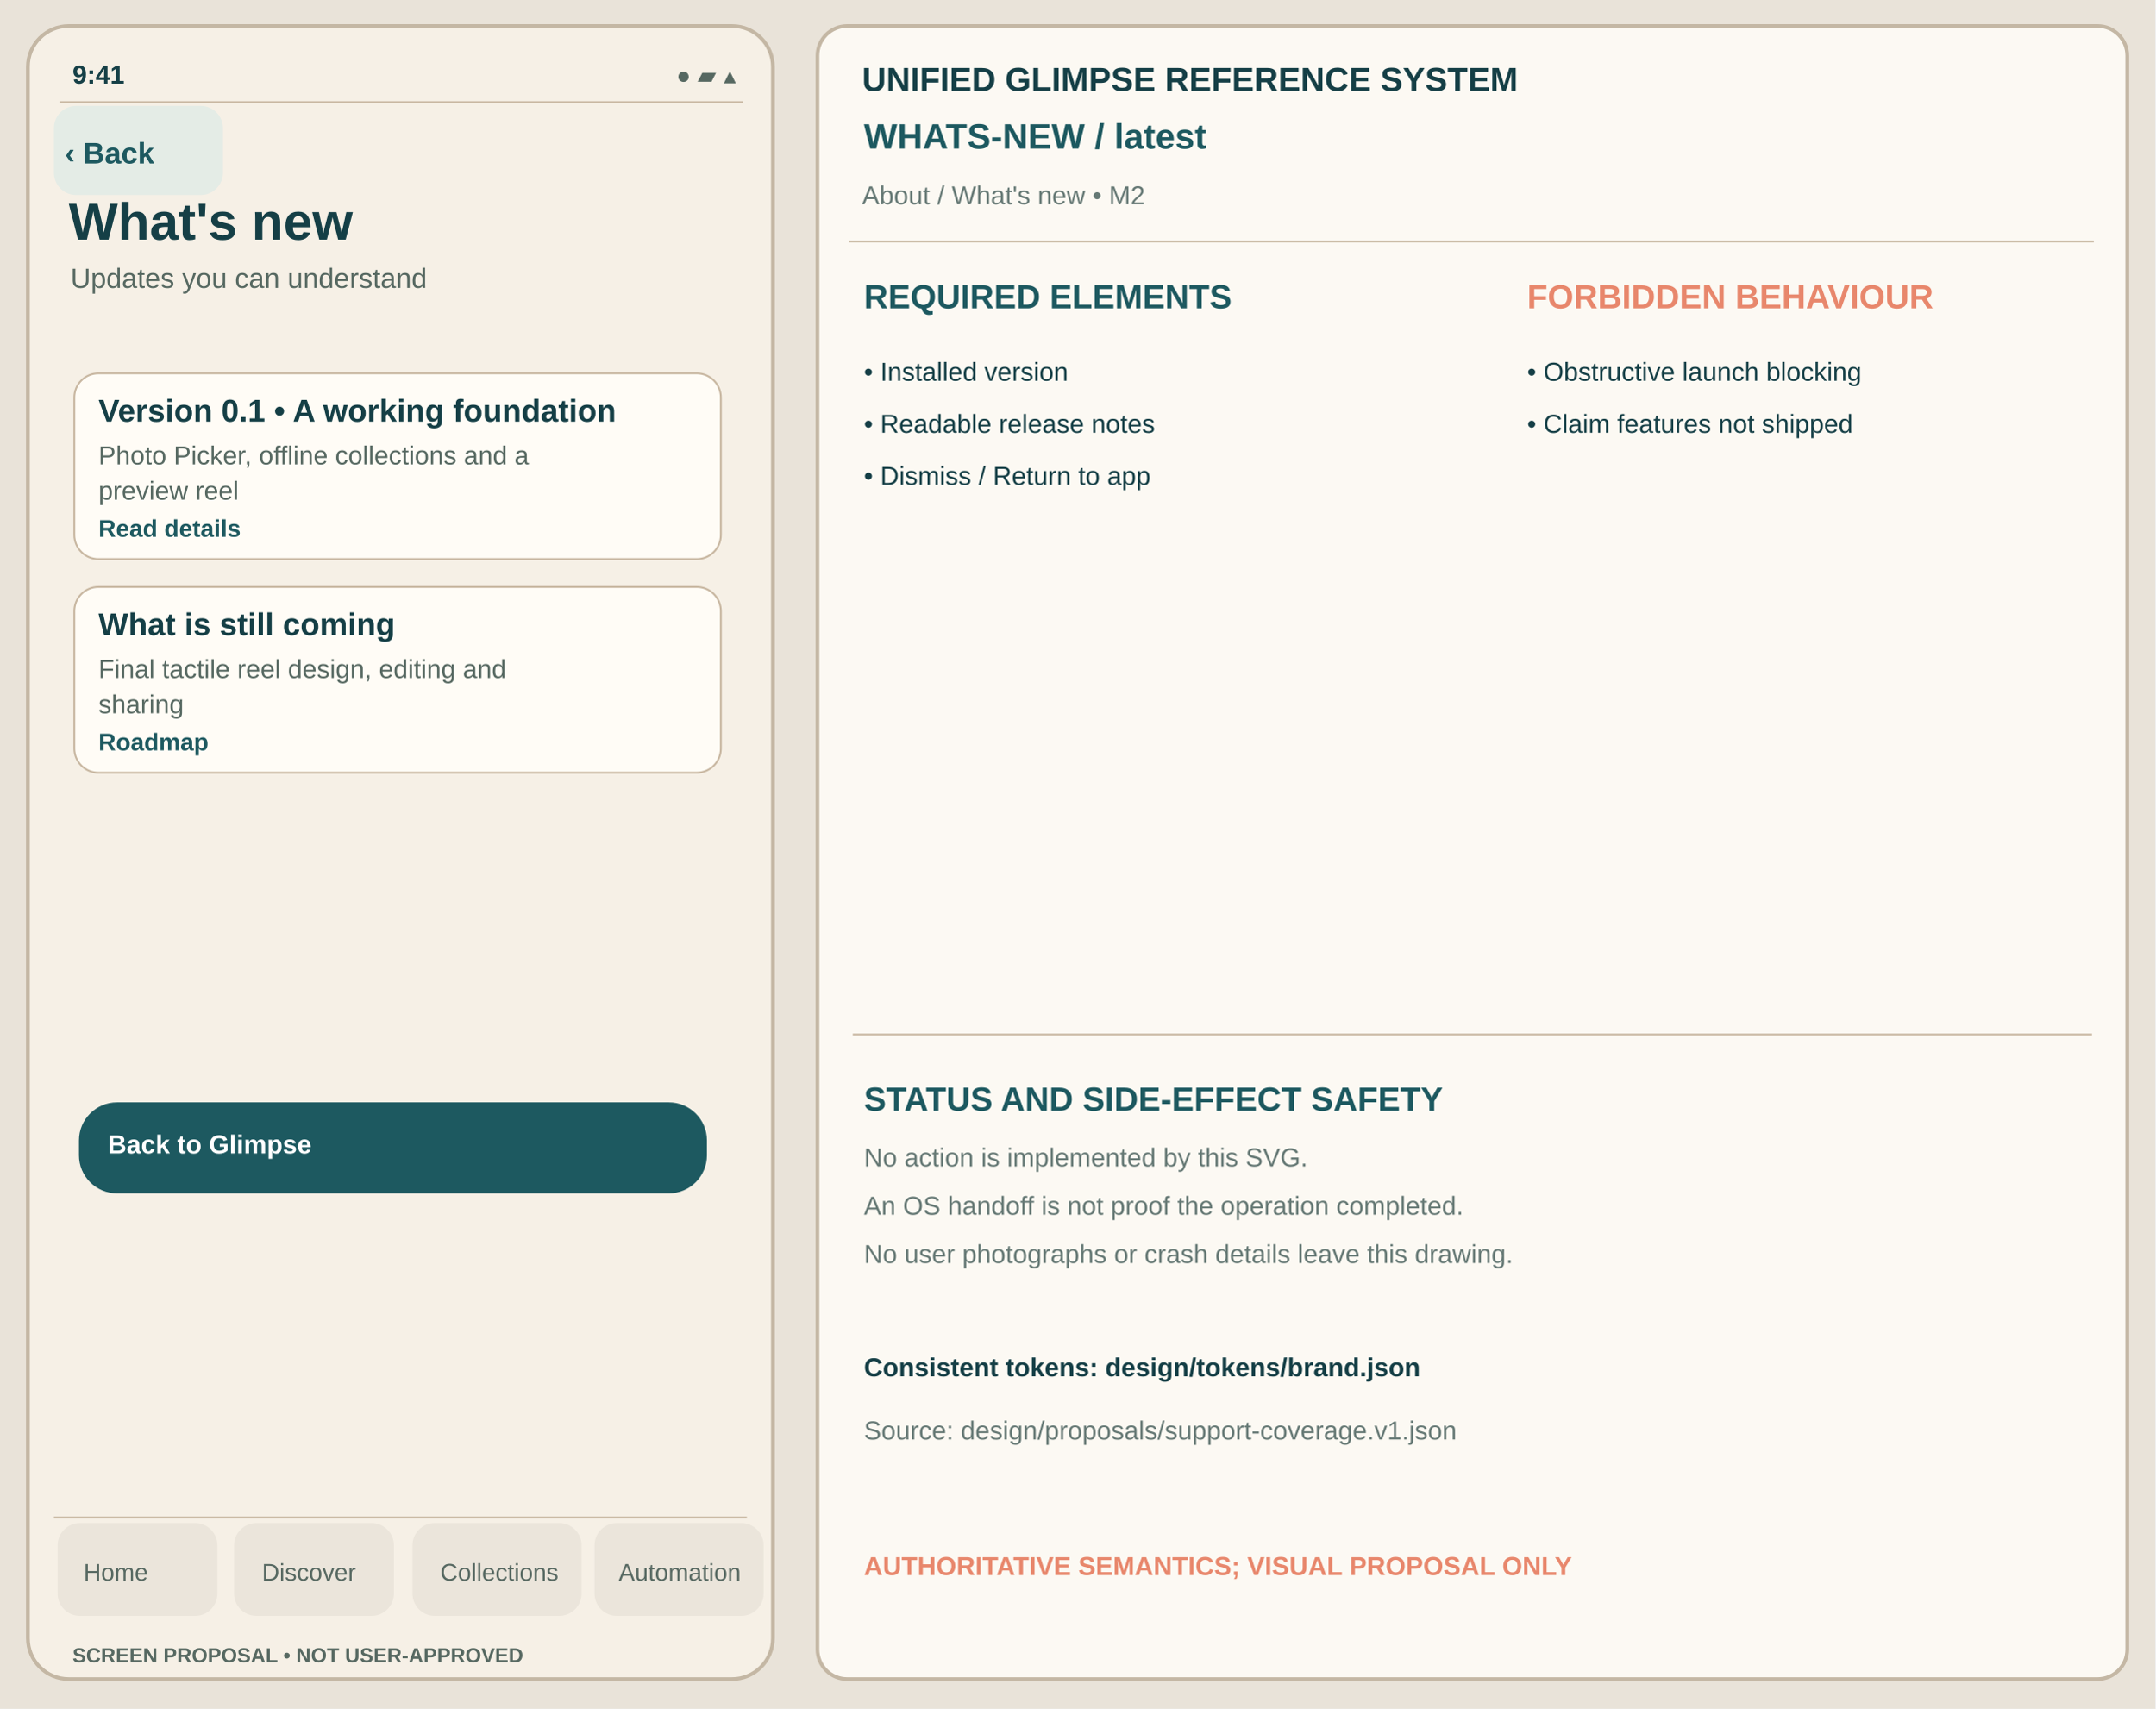
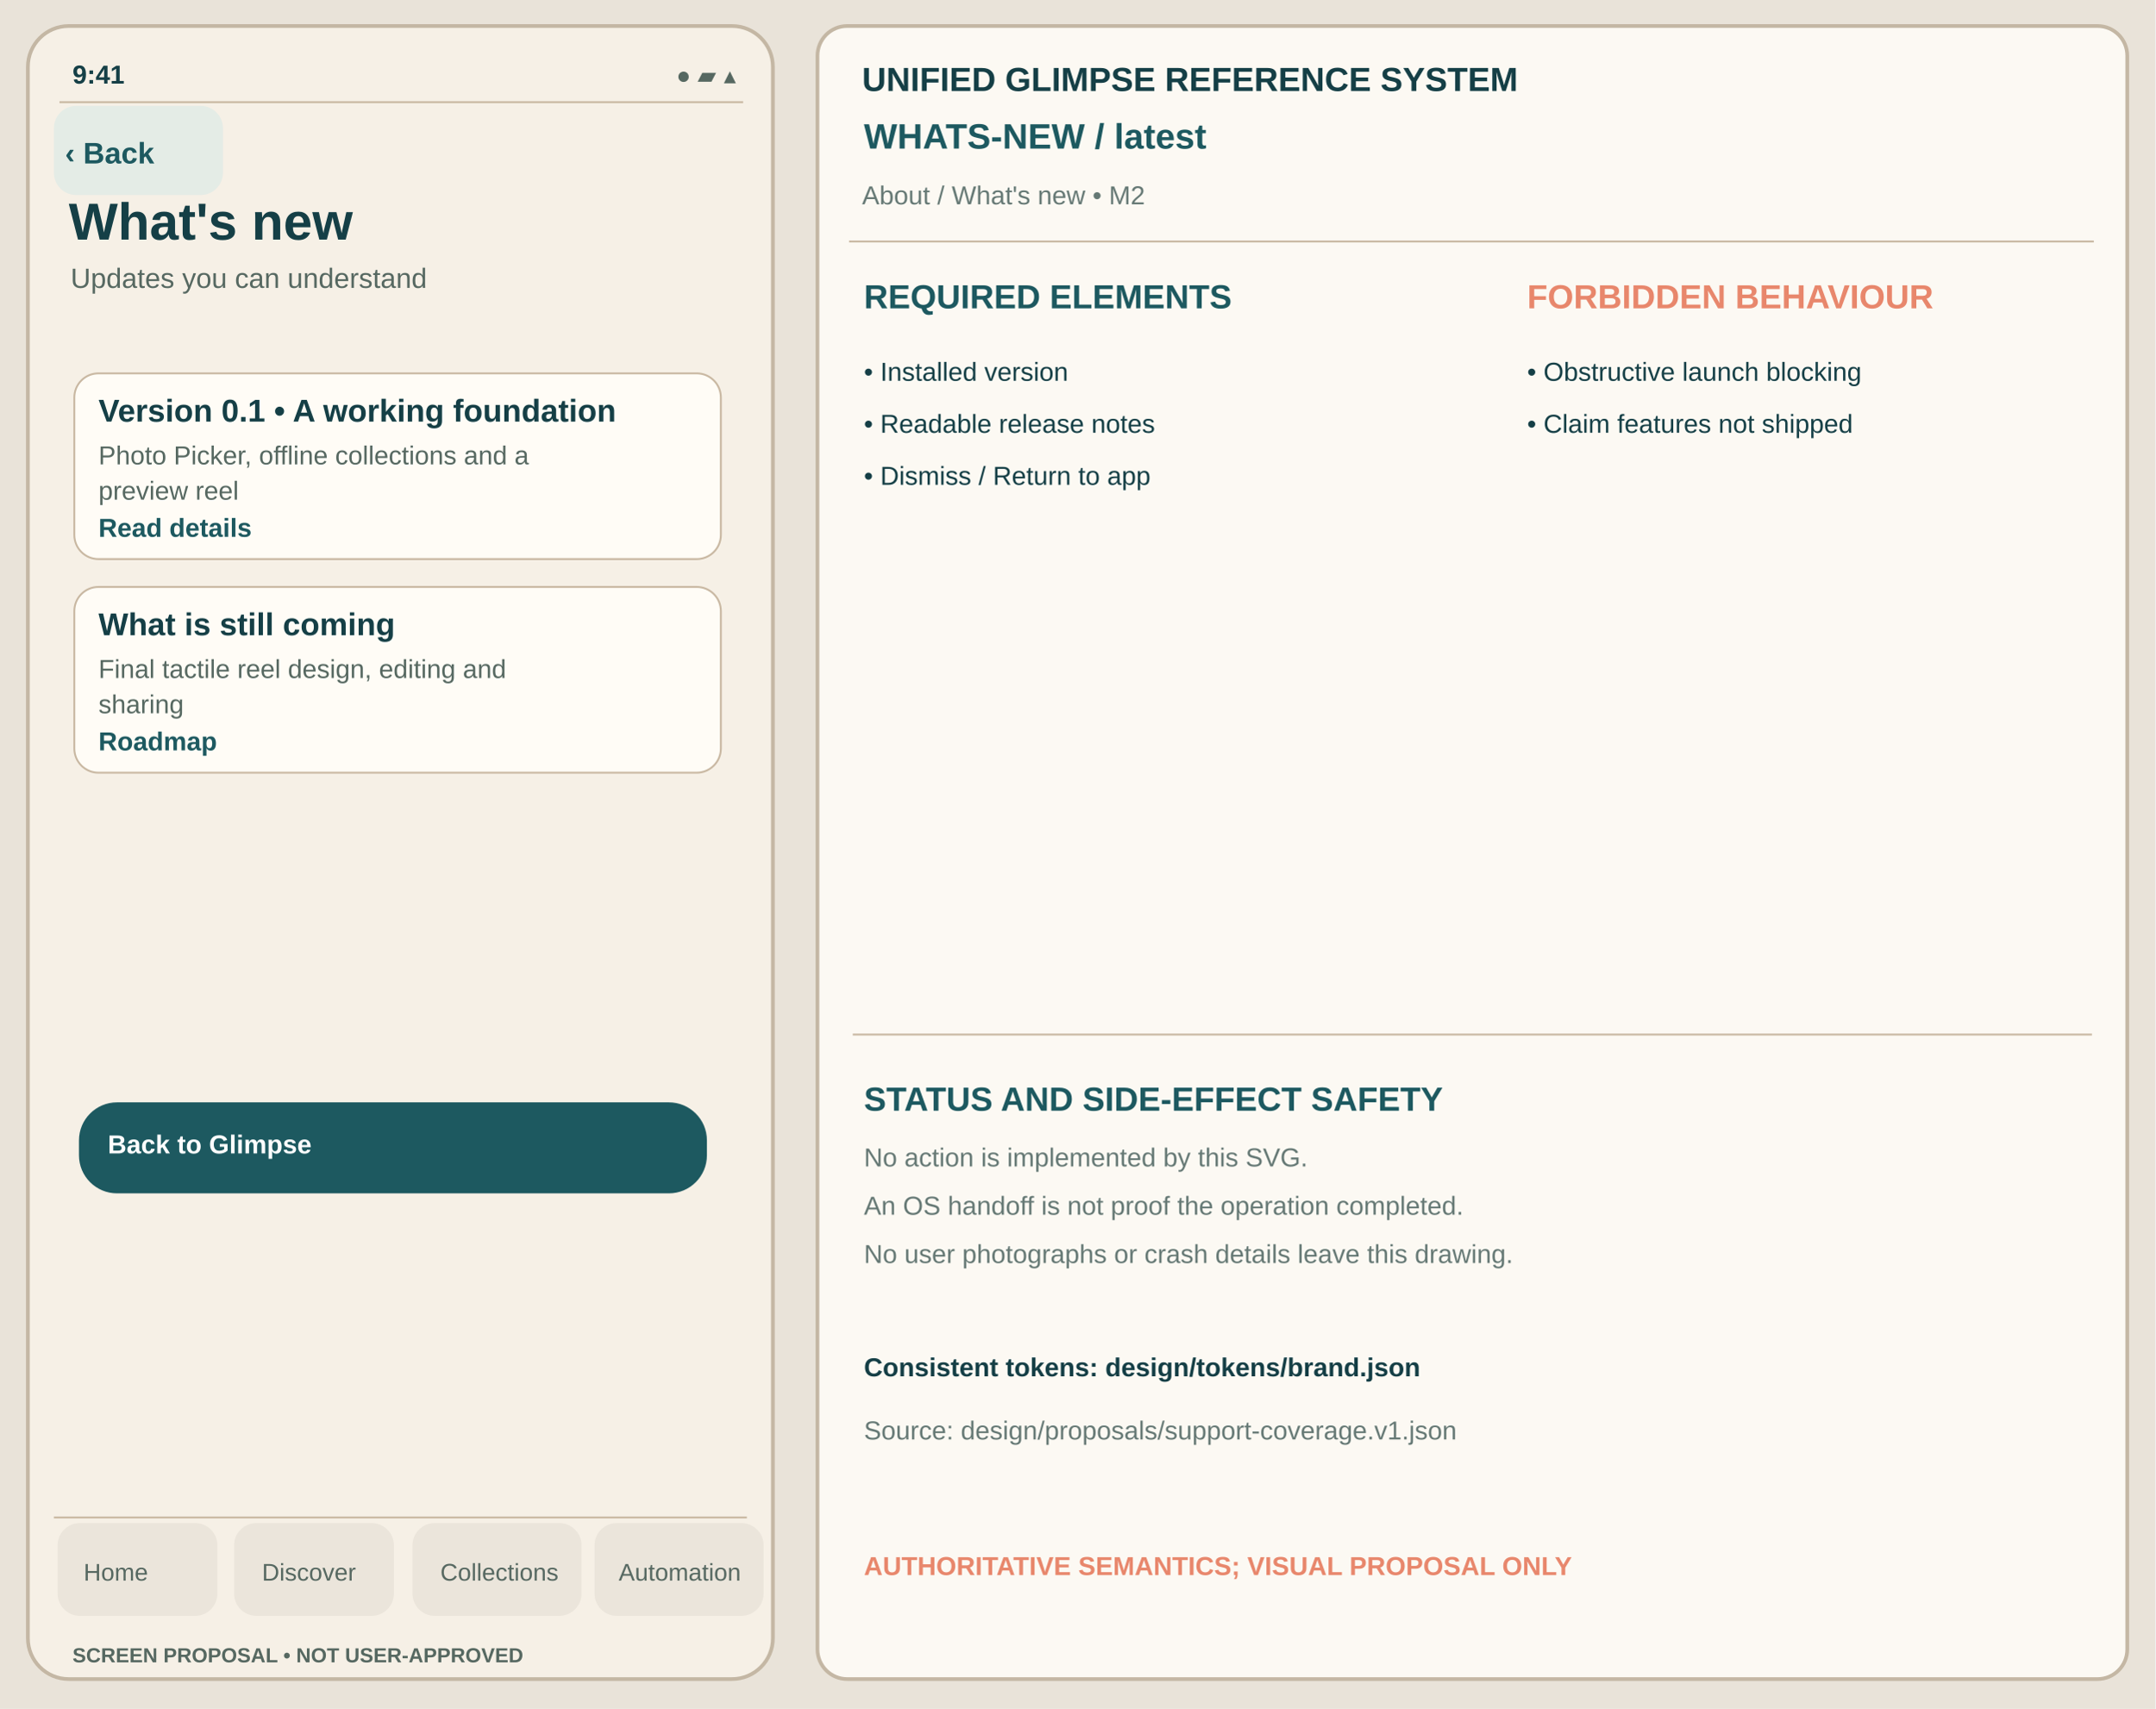
<svg xmlns="http://www.w3.org/2000/svg" viewBox="0 0 1160 920" width="1160" height="920" role="img" aria-label="What's new latest unapproved Glimpse visual reference">
  <rect width="1160" height="920" fill="#E9E3D9" />
  <rect x="15" y="14" width="401" height="890" rx="22" fill="#F6F0E6" stroke="#C4B7A4" stroke-width="2" />
  <text x="39" y="45" font-family="Arial,Helvetica,sans-serif" fill="#153F46" font-size="14" font-weight="600">9:41</text>
  <text x="364" y="45" font-family="Arial,Helvetica,sans-serif" fill="#566861" font-size="13" font-weight="400">●  ▰  ▴</text>
  <path d="M32 55h368" stroke="#C8B7A1" />
  <rect x="29" y="57" width="91" height="48" rx="12" fill="#E4ECE6" data-control="back" data-focus-order="1" data-hit-width="91" data-hit-height="48" />
  <text x="35" y="88" font-family="Arial,Helvetica,sans-serif" fill="#1D5960" font-size="16" font-weight="650">‹ Back</text>
  <text x="37" y="129" font-family="Arial,Helvetica,sans-serif" fill="#153F46" font-size="28" font-weight="700">What's new</text>
  <text x="38" y="155" font-family="Arial,Helvetica,sans-serif" fill="#566861" font-size="15" font-weight="400">Updates you can understand</text>
  <g id="support-body" transform="translate(0,-24)">
    <rect x="40" y="225" width="348" height="100" rx="13" fill="#FFFCF6" stroke="#C8B7A1" stroke-width="1" />
    <text x="53" y="251" font-family="Arial,Helvetica,sans-serif" fill="#153F46" font-size="17" font-weight="650">Version 0.1 • A working foundation</text>
    <text x="53" y="274" font-family="Arial,Helvetica,sans-serif" fill="#566861" font-size="14" font-weight="400">Photo Picker, offline collections and a</text>
    <text x="53" y="293" font-family="Arial,Helvetica,sans-serif" fill="#566861" font-size="14" font-weight="400">preview reel</text>
-     <text x="53" y="313" font-family="Arial,Helvetica,sans-serif" fill="#1D5960" font-size="13" font-weight="650">Read details</text>
+     <text x="53" y="313" font-family="Arial,Helvetica,sans-serif" fill="#1D5960" font-size="14" font-weight="650">Read details</text>
    <rect x="40" y="340" width="348" height="100" rx="13" fill="#FFFCF6" stroke="#C8B7A1" stroke-width="1" />
    <text x="53" y="366" font-family="Arial,Helvetica,sans-serif" fill="#153F46" font-size="17" font-weight="650">What is still coming</text>
    <text x="53" y="389" font-family="Arial,Helvetica,sans-serif" fill="#566861" font-size="14" font-weight="400">Final tactile reel design, editing and</text>
    <text x="53" y="408" font-family="Arial,Helvetica,sans-serif" fill="#566861" font-size="14" font-weight="400">sharing</text>
-     <text x="53" y="428" font-family="Arial,Helvetica,sans-serif" fill="#1D5960" font-size="13" font-weight="650">Roadmap</text>
-     <rect x="43" y="618" width="337" height="48" rx="20" fill="#1D5960" stroke="#1D5960" stroke-width="1" />
+     <text x="53" y="428" font-family="Arial,Helvetica,sans-serif" fill="#1D5960" font-size="14" font-weight="650">Roadmap</text>
+     <rect x="43" y="618" width="337" height="48" rx="20" fill="#1D5960" stroke="#1D5960" stroke-width="1" data-control="task-back-to-glimpse" data-focus-order="10" data-hit-width="337" data-hit-height="48" data-action-label="Back to Glimpse" />
    <text x="58" y="645" font-family="Arial,Helvetica,sans-serif" fill="#FFFFFF" font-size="14" font-weight="650">Back to Glimpse</text>
  </g>
  <path d="M29 817h373" stroke="#C8B7A1" />
  <g id="support-navigation" aria-label="Four tab destinations; static touch region proposal only">
    <rect x="31" y="820" width="86" height="50" rx="12" fill="#EBE5DB" data-control="nav-home" data-focus-order="90" data-hit-width="86" data-hit-height="50" />
    <rect x="126" y="820" width="86" height="50" rx="12" fill="#EBE5DB" data-control="nav-discover" data-focus-order="91" data-hit-width="86" data-hit-height="50" />
    <rect x="222" y="820" width="91" height="50" rx="12" fill="#EBE5DB" data-control="nav-collections" data-focus-order="92" data-hit-width="91" data-hit-height="50" />
    <rect x="320" y="820" width="91" height="50" rx="12" fill="#EBE5DB" data-control="nav-automation" data-focus-order="93" data-hit-width="91" data-hit-height="50" />
  </g>
  <text x="45" y="851" font-family="Arial,Helvetica,sans-serif" fill="#566861" font-size="13" font-weight="500">Home</text>
  <text x="141" y="851" font-family="Arial,Helvetica,sans-serif" fill="#566861" font-size="13" font-weight="500">Discover</text>
  <text x="237" y="851" font-family="Arial,Helvetica,sans-serif" fill="#566861" font-size="13" font-weight="500">Collections</text>
  <text x="333" y="851" font-family="Arial,Helvetica,sans-serif" fill="#566861" font-size="13" font-weight="500">Automation</text>
  <text x="39" y="895" font-family="Arial,Helvetica,sans-serif" fill="#566861" font-size="11" font-weight="650">SCREEN PROPOSAL • NOT USER-APPROVED</text>
  <rect x="440" y="14" width="705" height="890" rx="16" fill="#FCF9F3" stroke="#C4B7A4" stroke-width="2" />
  <text x="464" y="49" font-family="Arial,Helvetica,sans-serif" fill="#153F46" font-size="18" font-weight="700">UNIFIED GLIMPSE REFERENCE SYSTEM</text>
  <text x="465" y="80" font-family="Arial,Helvetica,sans-serif" fill="#1D5960" font-size="19" font-weight="650">WHATS-NEW  /  latest</text>
  <text x="464" y="110" font-family="Arial,Helvetica,sans-serif" fill="#667975" font-size="14" font-weight="400">About / What's new  •  M2</text>
  <path d="M457 130h670" stroke="#C8B7A1" />
  <text x="465" y="166" font-family="Arial,Helvetica,sans-serif" fill="#1D5960" font-size="18" font-weight="700">REQUIRED ELEMENTS</text>
  <text x="822" y="166" font-family="Arial,Helvetica,sans-serif" fill="#E8876C" font-size="18" font-weight="700">FORBIDDEN BEHAVIOUR</text>
  <text x="465" y="205" font-family="Arial,Helvetica,sans-serif" fill="#153F46" font-size="14" font-weight="400">• Installed version</text>
  <text x="465" y="233" font-family="Arial,Helvetica,sans-serif" fill="#153F46" font-size="14" font-weight="400">• Readable release notes</text>
  <text x="465" y="261" font-family="Arial,Helvetica,sans-serif" fill="#153F46" font-size="14" font-weight="400">• Dismiss / Return to app</text>
  <text x="822" y="205" font-family="Arial,Helvetica,sans-serif" fill="#153F46" font-size="14" font-weight="400">• Obstructive launch blocking</text>
  <text x="822" y="233" font-family="Arial,Helvetica,sans-serif" fill="#153F46" font-size="14" font-weight="400">• Claim features not shipped</text>
  <path d="M459 557h667" stroke="#C8B7A1" />
  <text x="465" y="598" font-family="Arial,Helvetica,sans-serif" fill="#1D5960" font-size="18" font-weight="700">STATUS AND SIDE-EFFECT SAFETY</text>
  <text x="465" y="628" font-family="Arial,Helvetica,sans-serif" fill="#667975" font-size="14" font-weight="400">No action is implemented by this SVG.</text>
  <text x="465" y="654" font-family="Arial,Helvetica,sans-serif" fill="#667975" font-size="14" font-weight="400">An OS handoff is not proof the operation completed.</text>
  <text x="465" y="680" font-family="Arial,Helvetica,sans-serif" fill="#667975" font-size="14" font-weight="400">No user photographs or crash details leave this drawing.</text>
  <text x="465" y="741" font-family="Arial,Helvetica,sans-serif" fill="#153F46" font-size="14" font-weight="650">Consistent tokens: design/tokens/brand.json</text>
  <text x="465" y="775" font-family="Arial,Helvetica,sans-serif" fill="#667975" font-size="14" font-weight="400">Source: design/proposals/support-coverage.v1.json</text>
  <text x="465" y="848" font-family="Arial,Helvetica,sans-serif" fill="#E8876C" font-size="14" font-weight="700">AUTHORITATIVE SEMANTICS; VISUAL PROPOSAL ONLY</text>
</svg>
